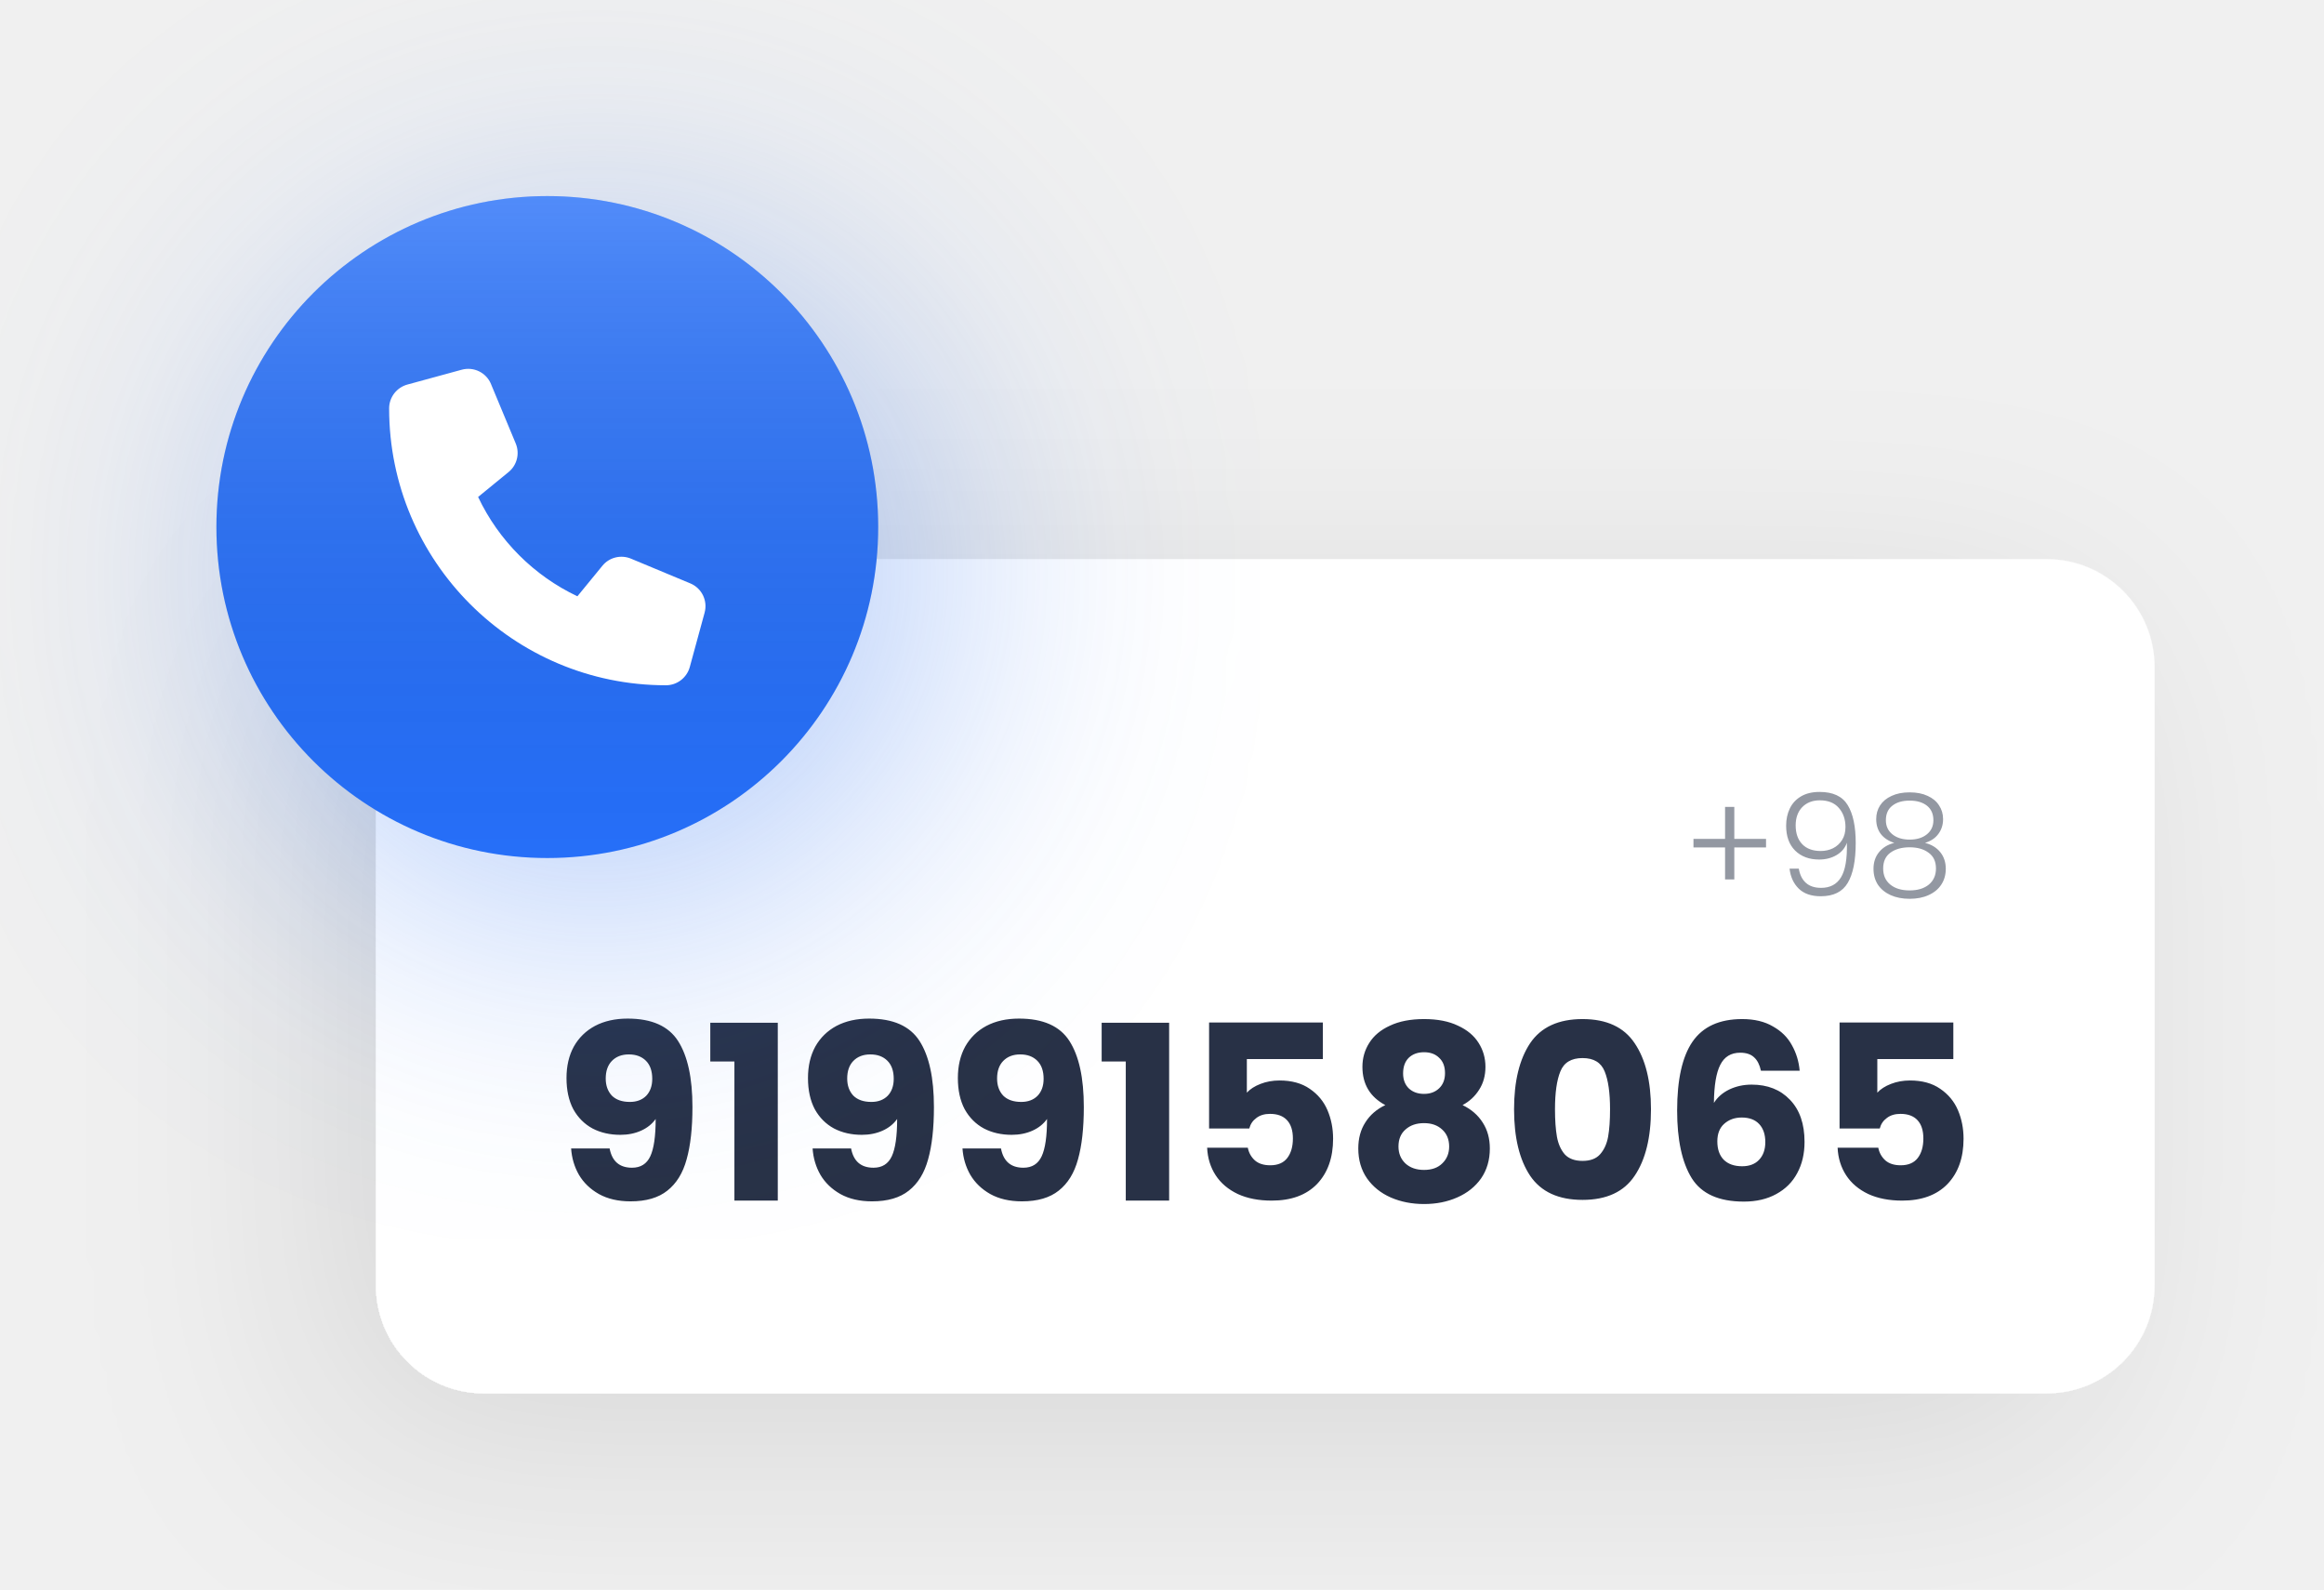
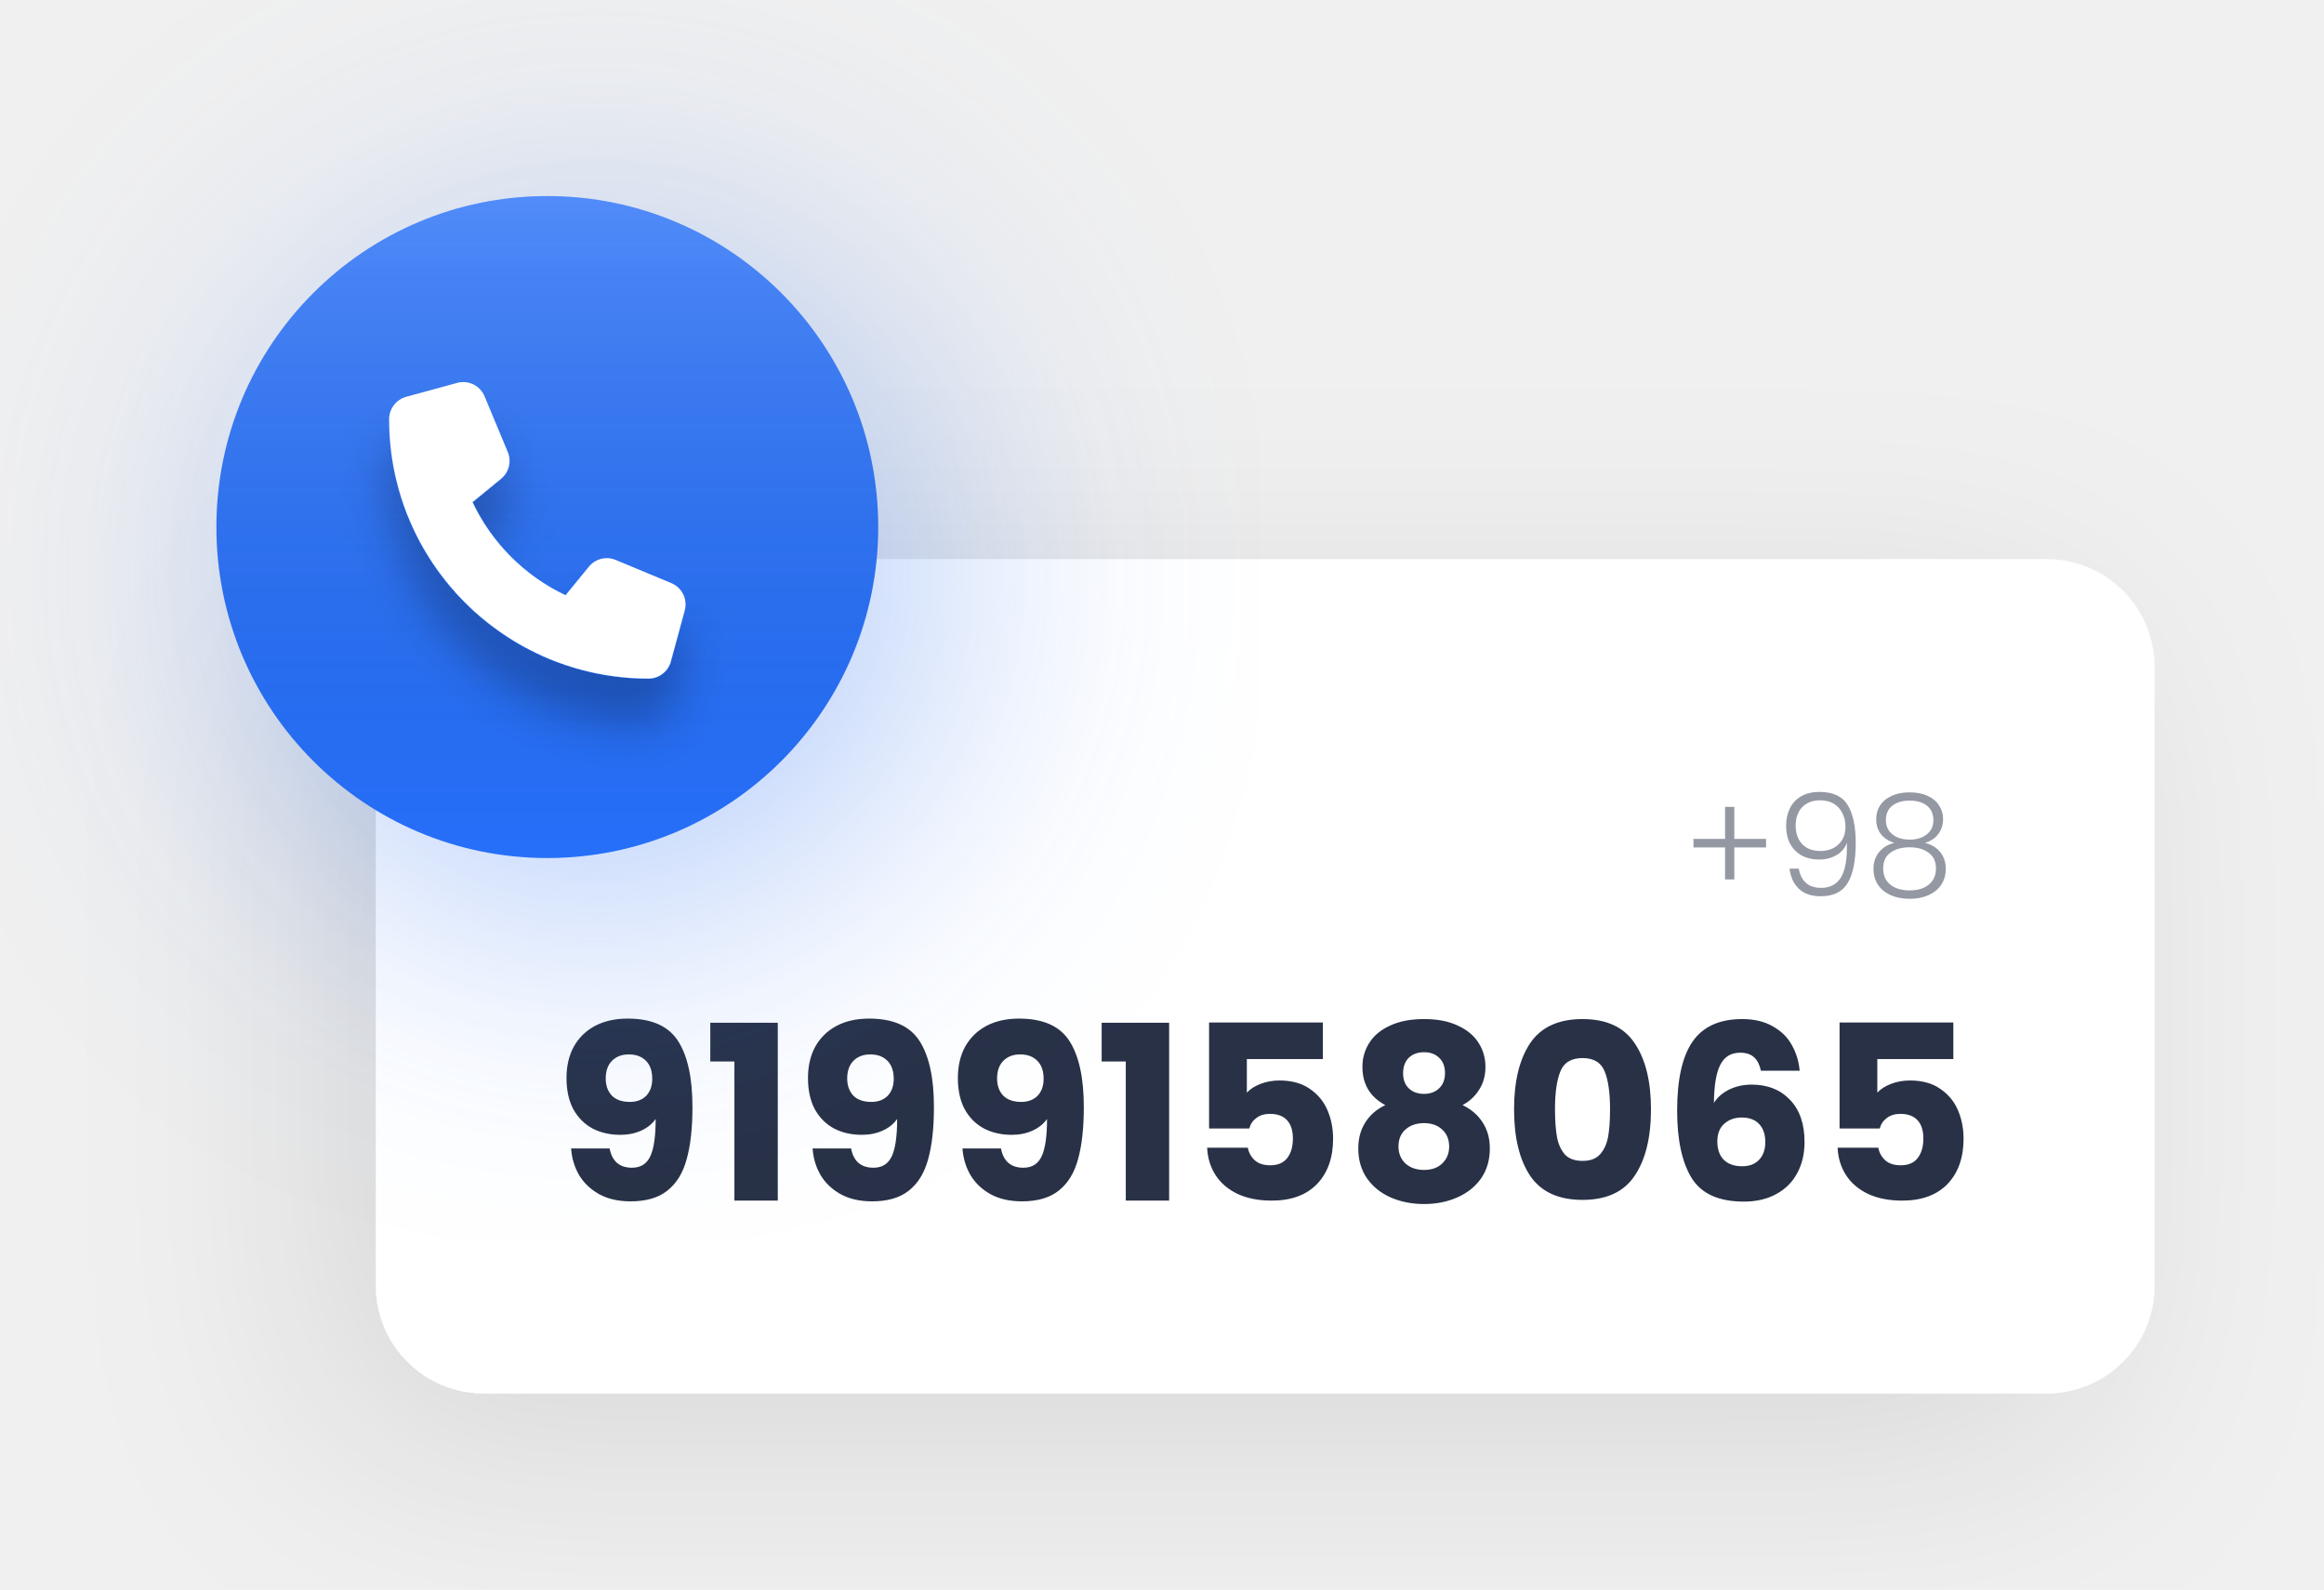
<svg xmlns="http://www.w3.org/2000/svg" width="196" height="134" viewBox="0 0 196 134" fill="none">
  <g clip-path="url(#clip0_54_478)">
    <g filter="url(#filter0_d_54_478)">
      <rect width="150" height="70.333" rx="9.1" transform="matrix(-1 0 0 1 181.708 47.1499)" fill="white" />
    </g>
    <path opacity="0.5" d="M148.943 71.453H146.267V74.153H145.487V71.453H142.823V70.733H145.487V68.033H146.267V70.733H148.943V71.453ZM151.706 73.241C151.794 73.761 151.994 74.161 152.306 74.441C152.618 74.721 153.046 74.861 153.59 74.861C154.342 74.861 154.898 74.569 155.258 73.985C155.626 73.393 155.794 72.417 155.762 71.057C155.61 71.497 155.318 71.845 154.886 72.101C154.462 72.349 153.974 72.473 153.422 72.473C152.582 72.473 151.906 72.221 151.394 71.717C150.89 71.213 150.638 70.513 150.638 69.617C150.638 69.081 150.742 68.597 150.95 68.165C151.158 67.733 151.474 67.393 151.898 67.145C152.322 66.897 152.842 66.773 153.458 66.773C154.594 66.773 155.386 67.145 155.834 67.889C156.282 68.625 156.506 69.685 156.506 71.069C156.506 72.565 156.282 73.689 155.834 74.441C155.394 75.193 154.634 75.569 153.554 75.569C152.762 75.569 152.146 75.357 151.706 74.933C151.266 74.501 151.006 73.937 150.926 73.241H151.706ZM153.554 71.753C153.93 71.753 154.274 71.677 154.586 71.525C154.906 71.365 155.162 71.133 155.354 70.829C155.546 70.525 155.642 70.161 155.642 69.737C155.642 69.081 155.454 68.541 155.078 68.117C154.71 67.693 154.178 67.481 153.482 67.481C152.866 67.481 152.37 67.673 151.994 68.057C151.626 68.441 151.442 68.953 151.442 69.593C151.442 70.265 151.626 70.793 151.994 71.177C152.362 71.561 152.882 71.753 153.554 71.753ZM159.758 71.069C159.262 70.909 158.882 70.657 158.618 70.313C158.362 69.969 158.234 69.553 158.234 69.065C158.234 68.633 158.342 68.249 158.558 67.913C158.782 67.569 159.106 67.301 159.53 67.109C159.954 66.909 160.462 66.809 161.054 66.809C161.646 66.809 162.154 66.909 162.578 67.109C163.002 67.301 163.322 67.569 163.538 67.913C163.762 68.249 163.874 68.633 163.874 69.065C163.874 69.545 163.742 69.961 163.478 70.313C163.222 70.665 162.846 70.917 162.35 71.069C162.894 71.205 163.322 71.465 163.634 71.849C163.946 72.233 164.102 72.701 164.102 73.253C164.102 73.765 163.974 74.213 163.718 74.597C163.47 74.973 163.114 75.265 162.65 75.473C162.194 75.681 161.662 75.785 161.054 75.785C160.446 75.785 159.91 75.681 159.446 75.473C158.99 75.265 158.634 74.973 158.378 74.597C158.13 74.213 158.006 73.765 158.006 73.253C158.006 72.701 158.162 72.233 158.474 71.849C158.786 71.465 159.214 71.205 159.758 71.069ZM163.058 69.161C163.058 68.633 162.878 68.225 162.518 67.937C162.158 67.649 161.67 67.505 161.054 67.505C160.438 67.505 159.95 67.649 159.59 67.937C159.23 68.217 159.05 68.625 159.05 69.161C159.05 69.657 159.234 70.053 159.602 70.349C159.97 70.645 160.454 70.793 161.054 70.793C161.654 70.793 162.138 70.645 162.506 70.349C162.874 70.053 163.058 69.657 163.058 69.161ZM161.054 71.441C160.398 71.441 159.862 71.589 159.446 71.885C159.03 72.181 158.822 72.629 158.822 73.229C158.822 73.805 159.022 74.257 159.422 74.585C159.822 74.913 160.366 75.077 161.054 75.077C161.734 75.077 162.274 74.913 162.674 74.585C163.074 74.249 163.274 73.797 163.274 73.229C163.274 72.637 163.066 72.193 162.65 71.897C162.242 71.593 161.71 71.441 161.054 71.441Z" fill="#283146" />
    <path d="M51.414 96.835C51.619 97.918 52.249 98.459 53.304 98.459C54.03 98.459 54.544 98.137 54.845 97.493C55.146 96.849 55.297 95.801 55.297 94.349C54.996 94.774 54.585 95.103 54.064 95.336C53.544 95.569 52.962 95.685 52.318 95.685C51.441 95.685 50.66 95.507 49.975 95.151C49.291 94.781 48.749 94.24 48.352 93.528C47.969 92.802 47.777 91.925 47.777 90.898C47.777 89.884 47.982 89 48.393 88.247C48.818 87.494 49.414 86.912 50.181 86.501C50.962 86.09 51.879 85.884 52.934 85.884C54.961 85.884 56.379 86.514 57.187 87.775C57.995 89.035 58.399 90.891 58.399 93.343C58.399 95.123 58.235 96.596 57.906 97.76C57.591 98.911 57.05 99.787 56.283 100.39C55.53 100.993 54.496 101.294 53.181 101.294C52.14 101.294 51.249 101.089 50.51 100.678C49.784 100.267 49.222 99.726 48.825 99.055C48.441 98.383 48.222 97.644 48.167 96.835H51.414ZM53.119 92.911C53.694 92.911 54.153 92.74 54.496 92.397C54.838 92.041 55.009 91.562 55.009 90.959C55.009 90.302 54.831 89.795 54.475 89.439C54.119 89.083 53.639 88.905 53.037 88.905C52.434 88.905 51.955 89.09 51.599 89.459C51.256 89.815 51.085 90.309 51.085 90.939C51.085 91.528 51.256 92.007 51.599 92.377C51.955 92.733 52.462 92.911 53.119 92.911ZM59.904 89.5V86.234H65.596V101.232H61.938V89.5H59.904ZM71.779 96.835C71.985 97.918 72.615 98.459 73.67 98.459C74.396 98.459 74.909 98.137 75.211 97.493C75.512 96.849 75.663 95.801 75.663 94.349C75.361 94.774 74.951 95.103 74.43 95.336C73.909 95.569 73.327 95.685 72.683 95.685C71.807 95.685 71.026 95.507 70.341 95.151C69.656 94.781 69.115 94.24 68.718 93.528C68.335 92.802 68.143 91.925 68.143 90.898C68.143 89.884 68.348 89 68.759 88.247C69.184 87.494 69.78 86.912 70.547 86.501C71.328 86.09 72.245 85.884 73.3 85.884C75.327 85.884 76.745 86.514 77.553 87.775C78.361 89.035 78.765 90.891 78.765 93.343C78.765 95.123 78.601 96.596 78.272 97.76C77.957 98.911 77.416 99.787 76.649 100.39C75.896 100.993 74.862 101.294 73.546 101.294C72.505 101.294 71.615 101.089 70.876 100.678C70.15 100.267 69.588 99.726 69.191 99.055C68.807 98.383 68.588 97.644 68.533 96.835H71.779ZM73.485 92.911C74.06 92.911 74.519 92.74 74.862 92.397C75.204 92.041 75.375 91.562 75.375 90.959C75.375 90.302 75.197 89.795 74.841 89.439C74.485 89.083 74.005 88.905 73.403 88.905C72.8 88.905 72.321 89.09 71.964 89.459C71.622 89.815 71.451 90.309 71.451 90.939C71.451 91.528 71.622 92.007 71.964 92.377C72.321 92.733 72.827 92.911 73.485 92.911ZM84.42 96.835C84.626 97.918 85.256 98.459 86.311 98.459C87.037 98.459 87.55 98.137 87.852 97.493C88.153 96.849 88.304 95.801 88.304 94.349C88.002 94.774 87.591 95.103 87.071 95.336C86.55 95.569 85.968 95.685 85.324 95.685C84.448 95.685 83.667 95.507 82.982 95.151C82.297 94.781 81.756 94.24 81.359 93.528C80.975 92.802 80.784 91.925 80.784 90.898C80.784 89.884 80.989 89 81.4 88.247C81.825 87.494 82.421 86.912 83.188 86.501C83.968 86.09 84.886 85.884 85.941 85.884C87.968 85.884 89.386 86.514 90.194 87.775C91.002 89.035 91.406 90.891 91.406 93.343C91.406 95.123 91.242 96.596 90.913 97.76C90.598 98.911 90.057 99.787 89.29 100.39C88.537 100.993 87.502 101.294 86.187 101.294C85.146 101.294 84.256 101.089 83.516 100.678C82.79 100.267 82.229 99.726 81.832 99.055C81.448 98.383 81.229 97.644 81.174 96.835H84.42ZM86.126 92.911C86.701 92.911 87.16 92.74 87.502 92.397C87.845 92.041 88.016 91.562 88.016 90.959C88.016 90.302 87.838 89.795 87.482 89.439C87.126 89.083 86.646 88.905 86.043 88.905C85.441 88.905 84.961 89.09 84.605 89.459C84.263 89.815 84.092 90.309 84.092 90.939C84.092 91.528 84.263 92.007 84.605 92.377C84.961 92.733 85.468 92.911 86.126 92.911ZM92.911 89.5V86.234H98.602V101.232H94.945V89.5H92.911ZM111.567 89.295H105.156V92.13C105.43 91.829 105.814 91.582 106.307 91.391C106.8 91.199 107.334 91.103 107.909 91.103C108.937 91.103 109.786 91.336 110.457 91.802C111.142 92.267 111.642 92.87 111.957 93.61C112.272 94.349 112.43 95.151 112.43 96.014C112.43 97.616 111.977 98.89 111.073 99.835C110.169 100.767 108.896 101.232 107.252 101.232C106.156 101.232 105.204 101.048 104.396 100.678C103.588 100.294 102.964 99.767 102.526 99.096C102.088 98.424 101.848 97.65 101.807 96.774H105.238C105.32 97.198 105.519 97.555 105.834 97.842C106.149 98.116 106.581 98.253 107.129 98.253C107.772 98.253 108.252 98.048 108.567 97.637C108.882 97.226 109.039 96.678 109.039 95.993C109.039 95.322 108.875 94.808 108.546 94.452C108.217 94.096 107.738 93.918 107.108 93.918C106.642 93.918 106.259 94.034 105.957 94.267C105.656 94.486 105.457 94.781 105.362 95.151H101.971V86.213H111.567V89.295ZM116.834 93.178C115.547 92.493 114.903 91.418 114.903 89.952C114.903 89.213 115.095 88.542 115.478 87.939C115.862 87.323 116.444 86.836 117.225 86.48C118.006 86.11 118.964 85.925 120.101 85.925C121.238 85.925 122.19 86.11 122.957 86.48C123.738 86.836 124.32 87.323 124.704 87.939C125.087 88.542 125.279 89.213 125.279 89.952C125.279 90.692 125.101 91.336 124.745 91.884C124.402 92.432 123.937 92.863 123.348 93.178C124.087 93.534 124.656 94.028 125.053 94.658C125.45 95.274 125.649 96 125.649 96.835C125.649 97.808 125.402 98.65 124.909 99.363C124.416 100.061 123.745 100.595 122.896 100.965C122.06 101.335 121.129 101.52 120.101 101.52C119.074 101.52 118.136 101.335 117.287 100.965C116.451 100.595 115.787 100.061 115.294 99.363C114.8 98.65 114.554 97.808 114.554 96.835C114.554 95.986 114.752 95.253 115.15 94.637C115.547 94.007 116.109 93.521 116.834 93.178ZM121.868 90.487C121.868 89.925 121.704 89.494 121.375 89.192C121.06 88.877 120.636 88.72 120.101 88.72C119.567 88.72 119.136 88.877 118.807 89.192C118.492 89.507 118.334 89.946 118.334 90.507C118.334 91.041 118.499 91.466 118.827 91.781C119.156 92.082 119.581 92.233 120.101 92.233C120.622 92.233 121.047 92.076 121.375 91.76C121.704 91.445 121.868 91.021 121.868 90.487ZM120.101 94.699C119.458 94.699 118.937 94.877 118.54 95.233C118.143 95.575 117.944 96.055 117.944 96.671C117.944 97.246 118.136 97.719 118.519 98.089C118.917 98.459 119.444 98.644 120.101 98.644C120.759 98.644 121.273 98.459 121.642 98.089C122.026 97.719 122.218 97.246 122.218 96.671C122.218 96.068 122.019 95.589 121.622 95.233C121.238 94.877 120.731 94.699 120.101 94.699ZM127.692 93.528C127.692 91.171 128.144 89.316 129.048 87.959C129.966 86.603 131.438 85.925 133.466 85.925C135.493 85.925 136.958 86.603 137.862 87.959C138.78 89.316 139.239 91.171 139.239 93.528C139.239 95.911 138.78 97.781 137.862 99.137C136.958 100.493 135.493 101.171 133.466 101.171C131.438 101.171 129.966 100.493 129.048 99.137C128.144 97.781 127.692 95.911 127.692 93.528ZM135.787 93.528C135.787 92.144 135.637 91.082 135.335 90.343C135.034 89.589 134.411 89.213 133.466 89.213C132.52 89.213 131.897 89.589 131.596 90.343C131.294 91.082 131.144 92.144 131.144 93.528C131.144 94.459 131.199 95.233 131.308 95.849C131.418 96.452 131.637 96.945 131.966 97.329C132.308 97.698 132.808 97.883 133.466 97.883C134.123 97.883 134.616 97.698 134.945 97.329C135.287 96.945 135.513 96.452 135.623 95.849C135.733 95.233 135.787 94.459 135.787 93.528ZM148.513 90.281C148.403 89.774 148.211 89.398 147.937 89.151C147.663 88.891 147.273 88.761 146.766 88.761C145.985 88.761 145.424 89.103 145.081 89.788C144.739 90.459 144.561 91.528 144.547 92.993C144.848 92.514 145.28 92.137 145.842 91.863C146.417 91.589 147.047 91.452 147.732 91.452C149.074 91.452 150.149 91.877 150.958 92.726C151.779 93.575 152.19 94.76 152.19 96.281C152.19 97.281 151.985 98.157 151.574 98.911C151.177 99.664 150.588 100.253 149.807 100.678C149.04 101.102 148.129 101.315 147.074 101.315C144.965 101.315 143.499 100.657 142.677 99.342C141.856 98.013 141.445 96.109 141.445 93.63C141.445 91.028 141.876 89.096 142.739 87.836C143.616 86.562 145.013 85.925 146.931 85.925C147.958 85.925 148.821 86.131 149.519 86.542C150.232 86.939 150.766 87.466 151.122 88.124C151.492 88.781 151.711 89.5 151.779 90.281H148.513ZM146.889 94.226C146.3 94.226 145.807 94.404 145.41 94.76C145.027 95.103 144.835 95.596 144.835 96.24C144.835 96.897 145.013 97.411 145.369 97.781C145.739 98.15 146.259 98.335 146.931 98.335C147.533 98.335 148.006 98.157 148.348 97.801C148.704 97.431 148.882 96.931 148.882 96.301C148.882 95.657 148.711 95.151 148.369 94.781C148.026 94.411 147.533 94.226 146.889 94.226ZM164.739 89.295H158.328V92.13C158.602 91.829 158.986 91.582 159.479 91.391C159.972 91.199 160.506 91.103 161.081 91.103C162.109 91.103 162.958 91.336 163.629 91.802C164.314 92.267 164.814 92.87 165.129 93.61C165.444 94.349 165.601 95.151 165.601 96.014C165.601 97.616 165.149 98.89 164.245 99.835C163.341 100.767 162.067 101.232 160.424 101.232C159.328 101.232 158.376 101.048 157.568 100.678C156.76 100.294 156.136 99.767 155.698 99.096C155.26 98.424 155.02 97.65 154.979 96.774H158.41C158.492 97.198 158.691 97.555 159.006 97.842C159.321 98.116 159.753 98.253 160.3 98.253C160.944 98.253 161.424 98.048 161.739 97.637C162.054 97.226 162.211 96.678 162.211 95.993C162.211 95.322 162.047 94.808 161.718 94.452C161.389 94.096 160.91 93.918 160.28 93.918C159.814 93.918 159.431 94.034 159.129 94.267C158.828 94.486 158.629 94.781 158.534 95.151H155.143V86.213H164.739V89.295Z" fill="#283146" />
    <g opacity="0.4" filter="url(#filter1_f_54_478)">
      <path d="M50.343 20.719C65.756 20.719 78.251 33.213 78.251 48.626C78.251 64.039 65.756 76.533 50.343 76.533C34.931 76.533 22.436 64.039 22.436 48.626C22.436 33.213 34.931 20.719 50.343 20.719Z" fill="#266FF9" />
      <path d="M50.343 20.719C65.756 20.719 78.251 33.213 78.251 48.626C78.251 64.039 65.756 76.533 50.343 76.533C34.931 76.533 22.436 64.039 22.436 48.626C22.436 33.213 34.931 20.719 50.343 20.719Z" fill="url(#paint0_linear_54_478)" fill-opacity="0.2" />
    </g>
    <path d="M46.158 16.533C61.571 16.533 74.065 29.027 74.065 44.44C74.065 59.853 61.571 72.347 46.158 72.347C30.745 72.347 18.251 59.853 18.251 44.44C18.251 29.027 30.745 16.533 46.158 16.533Z" fill="#266FF9" />
    <path d="M46.158 16.533C61.571 16.533 74.065 29.027 74.065 44.44C74.065 59.853 61.571 72.347 46.158 72.347C30.745 72.347 18.251 59.853 18.251 44.44C18.251 29.027 30.745 16.533 46.158 16.533Z" fill="url(#paint1_linear_54_478)" fill-opacity="0.2" />
-     <path d="M41.411 32.383C41.01 31.414 39.952 30.898 38.941 31.174L34.355 32.425C33.449 32.675 32.818 33.498 32.818 34.436C32.818 47.328 43.271 57.78 56.163 57.78C57.1 57.78 57.924 57.15 58.174 56.243L59.425 51.658C59.701 50.647 59.185 49.589 58.216 49.188L53.213 47.103C52.364 46.749 51.379 46.994 50.801 47.708L48.696 50.277C45.027 48.542 42.057 45.572 40.322 41.903L42.891 39.803C43.605 39.22 43.849 38.24 43.495 37.391L41.411 32.388V32.383Z" fill="white" />
+     <g filter="url(#filter2_d_54_478)">
+       <path d="M40.87 33.418C40.494 32.51 39.503 32.027 38.555 32.285L34.259 33.457C33.409 33.692 32.818 34.463 32.818 35.342C32.818 47.422 42.613 57.216 54.692 57.216C55.571 57.216 56.343 56.625 56.577 55.776L57.749 51.479C58.008 50.532 57.524 49.541 56.616 49.165L51.929 47.212C51.133 46.88 50.21 47.109 49.668 47.778L47.696 50.185C44.258 48.559 41.475 45.776 39.849 42.339L42.256 40.371C42.925 39.824 43.155 38.906 42.823 38.111L40.87 33.423V33.418Z" fill="white" />
+     </g>
  </g>
  <defs>
    <filter id="filter0_d_54_478" x="6.708" y="32.15" width="190" height="110.333" filterUnits="userSpaceOnUse" color-interpolation-filters="sRGB">
      <feFlood flood-opacity="0" result="BackgroundImageFix" />
      <feColorMatrix in="SourceAlpha" type="matrix" values="0 0 0 0 0 0 0 0 0 0 0 0 0 0 0 0 0 0 127 0" result="hardAlpha" />
      <feOffset dx="-5" dy="5" />
      <feGaussianBlur stdDeviation="10" />
      <feComposite in2="hardAlpha" operator="out" />
      <feColorMatrix type="matrix" values="0 0 0 0 0 0 0 0 0 0 0 0 0 0 0 0 0 0 0.1 0" />
      <feBlend mode="normal" in2="BackgroundImageFix" result="effect1_dropShadow_54_478" />
      <feBlend mode="normal" in="SourceGraphic" in2="effect1_dropShadow_54_478" result="shape" />
    </filter>
    <filter id="filter1_f_54_478" x="-5.47" y="-7.188" width="111.628" height="111.628" filterUnits="userSpaceOnUse" color-interpolation-filters="sRGB">
      <feFlood flood-opacity="0" result="BackgroundImageFix" />
      <feBlend mode="normal" in="SourceGraphic" in2="BackgroundImageFix" result="shape" />
      <feGaussianBlur stdDeviation="13.954" result="effect1_foregroundBlur_54_478" />
    </filter>
+     <filter id="filter2_d_54_478" x="28.818" y="32.216" width="33" height="33" filterUnits="userSpaceOnUse" color-interpolation-filters="sRGB">
+       <feFlood flood-opacity="0" result="BackgroundImageFix" />
+       <feColorMatrix in="SourceAlpha" type="matrix" values="0 0 0 0 0 0 0 0 0 0 0 0 0 0 0 0 0 0 127 0" result="hardAlpha" />
+       <feOffset dy="4" />
+       <feGaussianBlur stdDeviation="2" />
+       <feComposite in2="hardAlpha" operator="out" />
+       <feColorMatrix type="matrix" values="0 0 0 0 0 0 0 0 0 0 0 0 0 0 0 0 0 0 0.25 0" />
+       <feBlend mode="normal" in2="BackgroundImageFix" result="effect1_dropShadow_54_478" />
+       <feBlend mode="normal" in="SourceGraphic" in2="effect1_dropShadow_54_478" result="shape" />
+     </filter>
    <linearGradient id="paint0_linear_54_478" x1="50.343" y1="20.719" x2="50.343" y2="76.533" gradientUnits="userSpaceOnUse">
      <stop stop-color="white" />
      <stop offset="1" stop-opacity="0" />
    </linearGradient>
    <linearGradient id="paint1_linear_54_478" x1="46.158" y1="16.533" x2="46.158" y2="72.347" gradientUnits="userSpaceOnUse">
      <stop stop-color="white" />
      <stop offset="1" stop-opacity="0" />
    </linearGradient>
    <clipPath id="clip0_54_478">
      <rect width="196" height="134" fill="white" transform="matrix(-1 0 0 1 196 0)" />
    </clipPath>
  </defs>
</svg>
